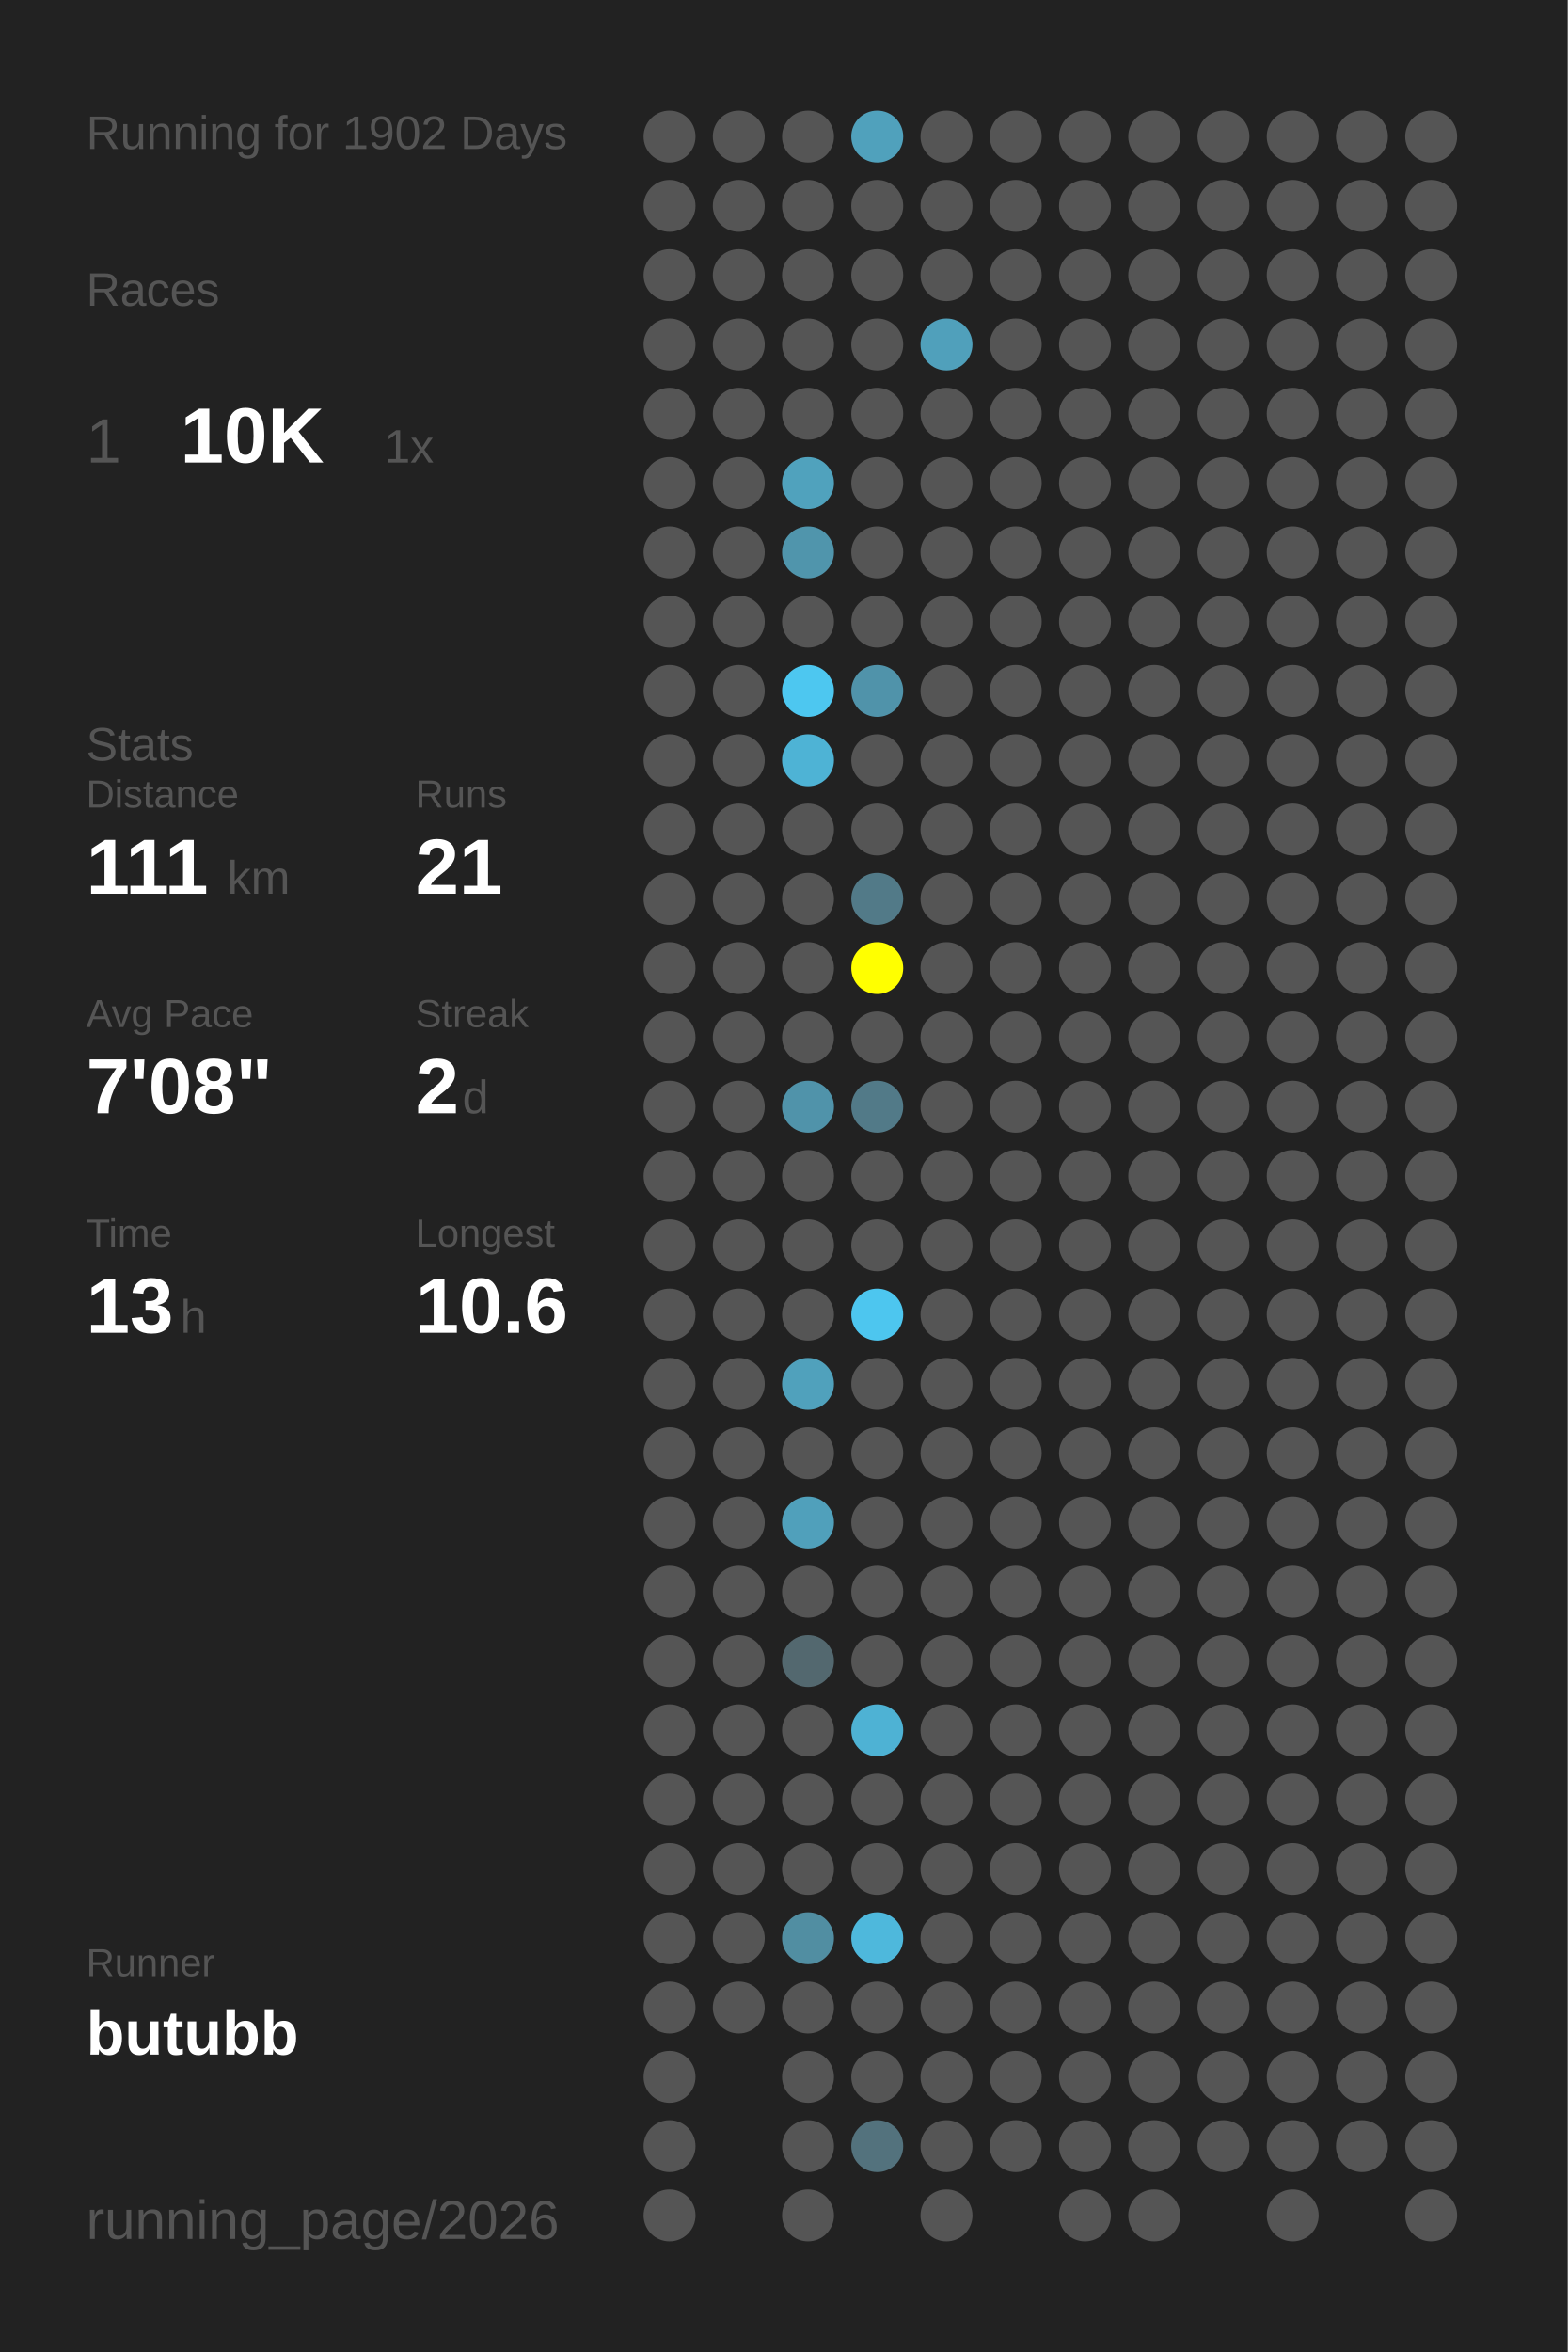
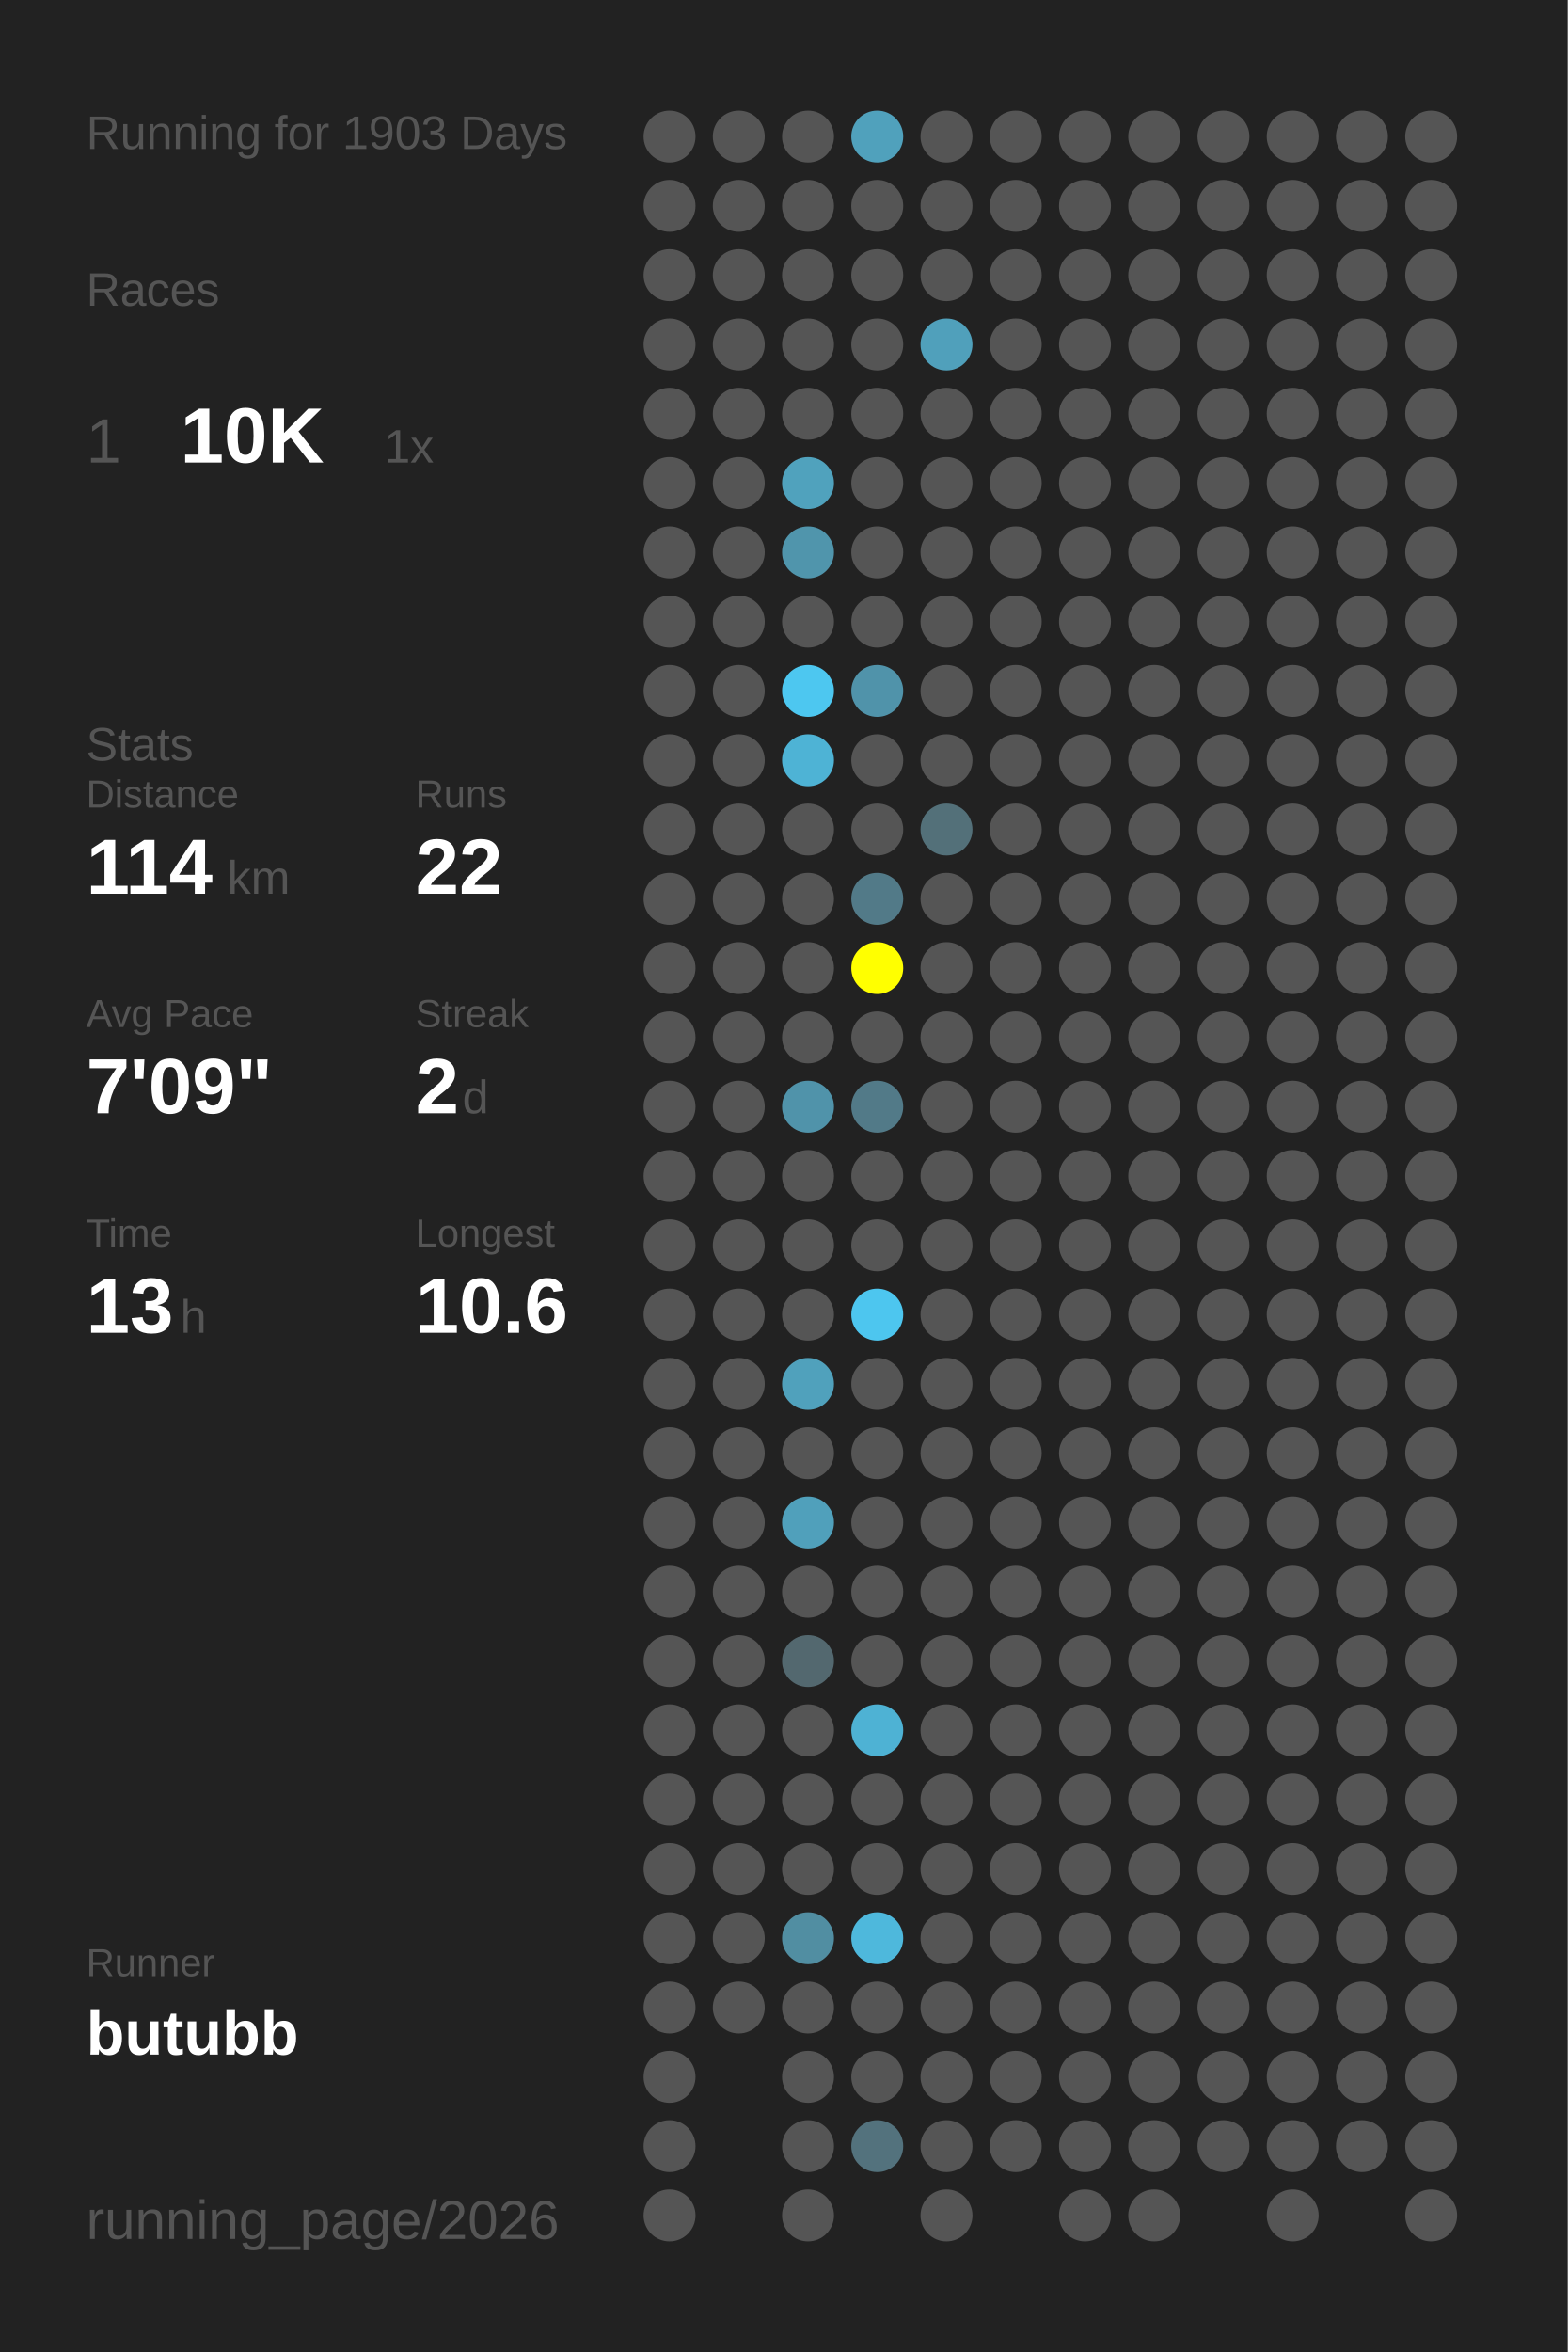
<svg xmlns="http://www.w3.org/2000/svg" baseProfile="full" height="300mm" version="1.1" viewBox="0,0,200,300" width="200mm">
  <defs />
  <rect fill="#222222" height="300" width="200" x="0" y="0" />
-   <text fill="#555555" style="font-size:6px; font-family:Arial;" x="11" y="19">Running for 1902 Days</text>
+   <text fill="#555555" style="font-size:6px; font-family:Arial;" x="11" y="19">Running for 1903 Days</text>
  <text fill="#555555" style="font-size:6px; font-family:Arial;" x="11" y="39">Races</text>
  <text fill="#555555" style="font-size:8px; font-family:Arial;" x="11" y="59">1</text>
  <text fill="#FFFFFF" style="font-size:10px; font-family:Arial; font-weight:bold;" x="23" y="59">10K</text>
  <text fill="#555555" style="font-size:6px; font-family:Arial;" x="49" y="59">1x</text>
  <text fill="#555555" style="font-size:6px; font-family:Arial;" x="11" y="97">Stats</text>
  <text fill="#555555" style="font-size:5px; font-family:Arial;" x="11" y="103">Distance</text>
-   <text fill="#FFFFFF" style="font-size:10px; font-family:Arial; font-weight:bold;" x="11" y="114">111</text>
+   <text fill="#FFFFFF" style="font-size:10px; font-family:Arial; font-weight:bold;" x="11" y="114">114</text>
  <text fill="#555555" style="font-size:6px; font-family:Arial;" x="29" y="114">km</text>
  <text fill="#555555" style="font-size:5px; font-family:Arial;" x="53" y="103">Runs</text>
-   <text fill="#FFFFFF" style="font-size:10px; font-family:Arial; font-weight:bold;" x="53" y="114">21</text>
+   <text fill="#FFFFFF" style="font-size:10px; font-family:Arial; font-weight:bold;" x="53" y="114">22</text>
  <text fill="#555555" style="font-size:5px; font-family:Arial;" x="11" y="131">Avg Pace</text>
-   <text fill="#FFFFFF" style="font-size:10px; font-family:Arial; font-weight:bold;" x="11" y="142">7'08"</text>
+   <text fill="#FFFFFF" style="font-size:10px; font-family:Arial; font-weight:bold;" x="11" y="142">7'09"</text>
  <text fill="#555555" style="font-size:5px; font-family:Arial;" x="53" y="131">Streak</text>
  <text fill="#FFFFFF" style="font-size:10px; font-family:Arial; font-weight:bold;" x="53" y="142">2</text>
  <text fill="#555555" style="font-size:6px; font-family:Arial;" x="59" y="142">d</text>
  <text fill="#555555" style="font-size:5px; font-family:Arial;" x="11" y="159">Time</text>
  <text fill="#FFFFFF" style="font-size:10px; font-family:Arial; font-weight:bold;" x="11" y="170">13</text>
  <text fill="#555555" style="font-size:6px; font-family:Arial;" x="23" y="170">h</text>
  <text fill="#555555" style="font-size:5px; font-family:Arial;" x="53" y="159">Longest</text>
  <text fill="#FFFFFF" style="font-size:10px; font-family:Arial; font-weight:bold;" x="53" y="170">10.6</text>
  <text fill="#555555" style="font-size:5px; font-family:Arial;" x="11" y="252.065">Runner</text>
  <text fill="#FFFFFF" style="font-size:8px; font-family:Arial; font-weight:bold;" x="11" y="262.065">butubb</text>
  <text fill="#555555" style="font-size:7px; font-family:Arial;" x="11" y="285.581">running_page/2026</text>
  <circle cx="85.417" cy="17.419" fill="#555555" r="3.312" />
  <circle cx="85.417" cy="26.258" fill="#555555" r="3.312" />
  <circle cx="85.417" cy="35.097" fill="#555555" r="3.312" />
  <circle cx="85.417" cy="43.935" fill="#555555" r="3.312" />
  <circle cx="85.417" cy="52.774" fill="#555555" r="3.312" />
  <circle cx="85.417" cy="61.613" fill="#555555" r="3.312" />
  <circle cx="85.417" cy="70.452" fill="#555555" r="3.312" />
  <circle cx="85.417" cy="79.29" fill="#555555" r="3.312" />
  <circle cx="85.417" cy="88.129" fill="#555555" r="3.312" />
  <circle cx="85.417" cy="96.968" fill="#555555" r="3.312" />
  <circle cx="85.417" cy="105.806" fill="#555555" r="3.312" />
  <circle cx="85.417" cy="114.645" fill="#555555" r="3.312" />
  <circle cx="85.417" cy="123.484" fill="#555555" r="3.312" />
  <circle cx="85.417" cy="132.323" fill="#555555" r="3.312" />
  <circle cx="85.417" cy="141.161" fill="#555555" r="3.312" />
  <circle cx="85.417" cy="150" fill="#555555" r="3.312" />
  <circle cx="85.417" cy="158.839" fill="#555555" r="3.312" />
  <circle cx="85.417" cy="167.677" fill="#555555" r="3.312" />
  <circle cx="85.417" cy="176.516" fill="#555555" r="3.312" />
  <circle cx="85.417" cy="185.355" fill="#555555" r="3.312" />
  <circle cx="85.417" cy="194.194" fill="#555555" r="3.312" />
  <circle cx="85.417" cy="203.032" fill="#555555" r="3.312" />
  <circle cx="85.417" cy="211.871" fill="#555555" r="3.312" />
  <circle cx="85.417" cy="220.71" fill="#555555" r="3.312" />
  <circle cx="85.417" cy="229.548" fill="#555555" r="3.312" />
  <circle cx="85.417" cy="238.387" fill="#555555" r="3.312" />
  <circle cx="85.417" cy="247.226" fill="#555555" r="3.312" />
  <circle cx="85.417" cy="256.065" fill="#555555" r="3.312" />
  <circle cx="85.417" cy="264.903" fill="#555555" r="3.312" />
  <circle cx="85.417" cy="273.742" fill="#555555" r="3.312" />
  <circle cx="85.417" cy="282.581" fill="#555555" r="3.312" />
  <circle cx="94.25" cy="17.419" fill="#555555" r="3.312" />
  <circle cx="94.25" cy="26.258" fill="#555555" r="3.312" />
  <circle cx="94.25" cy="35.097" fill="#555555" r="3.312" />
  <circle cx="94.25" cy="43.935" fill="#555555" r="3.312" />
  <circle cx="94.25" cy="52.774" fill="#555555" r="3.312" />
  <circle cx="94.25" cy="61.613" fill="#555555" r="3.312" />
  <circle cx="94.25" cy="70.452" fill="#555555" r="3.312" />
  <circle cx="94.25" cy="79.29" fill="#555555" r="3.312" />
  <circle cx="94.25" cy="88.129" fill="#555555" r="3.312" />
  <circle cx="94.25" cy="96.968" fill="#555555" r="3.312" />
  <circle cx="94.25" cy="105.806" fill="#555555" r="3.312" />
  <circle cx="94.25" cy="114.645" fill="#555555" r="3.312" />
  <circle cx="94.25" cy="123.484" fill="#555555" r="3.312" />
  <circle cx="94.25" cy="132.323" fill="#555555" r="3.312" />
  <circle cx="94.25" cy="141.161" fill="#555555" r="3.312" />
  <circle cx="94.25" cy="150" fill="#555555" r="3.312" />
  <circle cx="94.25" cy="158.839" fill="#555555" r="3.312" />
  <circle cx="94.25" cy="167.677" fill="#555555" r="3.312" />
  <circle cx="94.25" cy="176.516" fill="#555555" r="3.312" />
  <circle cx="94.25" cy="185.355" fill="#555555" r="3.312" />
  <circle cx="94.25" cy="194.194" fill="#555555" r="3.312" />
  <circle cx="94.25" cy="203.032" fill="#555555" r="3.312" />
  <circle cx="94.25" cy="211.871" fill="#555555" r="3.312" />
  <circle cx="94.25" cy="220.71" fill="#555555" r="3.312" />
  <circle cx="94.25" cy="229.548" fill="#555555" r="3.312" />
  <circle cx="94.25" cy="238.387" fill="#555555" r="3.312" />
  <circle cx="94.25" cy="247.226" fill="#555555" r="3.312" />
  <circle cx="94.25" cy="256.065" fill="#555555" r="3.312" />
  <circle cx="103.083" cy="17.419" fill="#555555" r="3.312" />
  <circle cx="103.083" cy="26.258" fill="#555555" r="3.312" />
  <circle cx="103.083" cy="35.097" fill="#555555" r="3.312" />
  <circle cx="103.083" cy="43.935" fill="#555555" r="3.312" />
  <circle cx="103.083" cy="52.774" fill="#555555" r="3.312" />
  <circle cx="103.083" cy="61.613" fill="#50a2bd" r="3.312" />
  <circle cx="103.083" cy="70.452" fill="#5095ac" r="3.312" />
  <circle cx="103.083" cy="79.29" fill="#555555" r="3.312" />
  <circle cx="103.083" cy="88.129" fill="#4dc7f0" r="3.312" />
  <circle cx="103.083" cy="96.968" fill="#4eb3d5" r="3.312" />
  <circle cx="103.083" cy="105.806" fill="#555555" r="3.312" />
  <circle cx="103.083" cy="114.645" fill="#555555" r="3.312" />
  <circle cx="103.083" cy="123.484" fill="#555555" r="3.312" />
  <circle cx="103.083" cy="132.323" fill="#555555" r="3.312" />
  <circle cx="103.083" cy="141.161" fill="#5093aa" r="3.312" />
  <circle cx="103.083" cy="150" fill="#555555" r="3.312" />
  <circle cx="103.083" cy="158.839" fill="#555555" r="3.312" />
  <circle cx="103.083" cy="167.677" fill="#555555" r="3.312" />
  <circle cx="103.083" cy="176.516" fill="#50a1bc" r="3.312" />
  <circle cx="103.083" cy="185.355" fill="#555555" r="3.312" />
  <circle cx="103.083" cy="194.194" fill="#50a0bb" r="3.312" />
  <circle cx="103.083" cy="203.032" fill="#555555" r="3.312" />
  <circle cx="103.083" cy="211.871" fill="#53686f" r="3.312" />
  <circle cx="103.083" cy="220.71" fill="#555555" r="3.312" />
  <circle cx="103.083" cy="229.548" fill="#555555" r="3.312" />
  <circle cx="103.083" cy="238.387" fill="#555555" r="3.312" />
  <circle cx="103.083" cy="247.226" fill="#518ea2" r="3.312" />
  <circle cx="103.083" cy="256.065" fill="#555555" r="3.312" />
  <circle cx="103.083" cy="264.903" fill="#555555" r="3.312" />
  <circle cx="103.083" cy="273.742" fill="#555555" r="3.312" />
  <circle cx="103.083" cy="282.581" fill="#555555" r="3.312" />
  <circle cx="111.917" cy="17.419" fill="#50a1bc" r="3.312" />
  <circle cx="111.917" cy="26.258" fill="#555555" r="3.312" />
  <circle cx="111.917" cy="35.097" fill="#555555" r="3.312" />
  <circle cx="111.917" cy="43.935" fill="#555555" r="3.312" />
  <circle cx="111.917" cy="52.774" fill="#555555" r="3.312" />
  <circle cx="111.917" cy="61.613" fill="#555555" r="3.312" />
  <circle cx="111.917" cy="70.452" fill="#555555" r="3.312" />
  <circle cx="111.917" cy="79.29" fill="#555555" r="3.312" />
  <circle cx="111.917" cy="88.129" fill="#5093aa" r="3.312" />
  <circle cx="111.917" cy="96.968" fill="#555555" r="3.312" />
  <circle cx="111.917" cy="105.806" fill="#555555" r="3.312" />
  <circle cx="111.917" cy="114.645" fill="#527a88" r="3.312" />
  <circle cx="111.917" cy="123.484" fill="#FFFF00" r="3.312" />
  <circle cx="111.917" cy="132.323" fill="#555555" r="3.312" />
  <circle cx="111.917" cy="141.161" fill="#527a88" r="3.312" />
  <circle cx="111.917" cy="150" fill="#555555" r="3.312" />
  <circle cx="111.917" cy="158.839" fill="#555555" r="3.312" />
  <circle cx="111.917" cy="167.677" fill="#4dc6ef" r="3.312" />
  <circle cx="111.917" cy="176.516" fill="#555555" r="3.312" />
  <circle cx="111.917" cy="185.355" fill="#555555" r="3.312" />
  <circle cx="111.917" cy="194.194" fill="#555555" r="3.312" />
  <circle cx="111.917" cy="203.032" fill="#555555" r="3.312" />
  <circle cx="111.917" cy="211.871" fill="#555555" r="3.312" />
  <circle cx="111.917" cy="220.71" fill="#4eb2d4" r="3.312" />
  <circle cx="111.917" cy="229.548" fill="#555555" r="3.312" />
  <circle cx="111.917" cy="238.387" fill="#555555" r="3.312" />
  <circle cx="111.917" cy="247.226" fill="#4eb8dc" r="3.312" />
  <circle cx="111.917" cy="256.065" fill="#555555" r="3.312" />
  <circle cx="111.917" cy="264.903" fill="#555555" r="3.312" />
  <circle cx="111.917" cy="273.742" fill="#53727d" r="3.312" />
  <circle cx="120.75" cy="17.419" fill="#555555" r="3.312" />
  <circle cx="120.75" cy="26.258" fill="#555555" r="3.312" />
  <circle cx="120.75" cy="35.097" fill="#555555" r="3.312" />
  <circle cx="120.75" cy="43.935" fill="#50a0bb" r="3.312" />
  <circle cx="120.75" cy="52.774" fill="#555555" r="3.312" />
  <circle cx="120.75" cy="61.613" fill="#555555" r="3.312" />
  <circle cx="120.75" cy="70.452" fill="#555555" r="3.312" />
  <circle cx="120.75" cy="79.29" fill="#555555" r="3.312" />
  <circle cx="120.75" cy="88.129" fill="#555555" r="3.312" />
  <circle cx="120.75" cy="96.968" fill="#555555" r="3.312" />
-   <circle cx="120.75" cy="105.806" fill="#555555" r="3.312" />
+   <circle cx="120.75" cy="105.806" fill="#537079" r="3.312" />
  <circle cx="120.75" cy="114.645" fill="#555555" r="3.312" />
  <circle cx="120.75" cy="123.484" fill="#555555" r="3.312" />
  <circle cx="120.75" cy="132.323" fill="#555555" r="3.312" />
  <circle cx="120.75" cy="141.161" fill="#555555" r="3.312" />
  <circle cx="120.75" cy="150" fill="#555555" r="3.312" />
  <circle cx="120.75" cy="158.839" fill="#555555" r="3.312" />
  <circle cx="120.75" cy="167.677" fill="#555555" r="3.312" />
  <circle cx="120.75" cy="176.516" fill="#555555" r="3.312" />
  <circle cx="120.75" cy="185.355" fill="#555555" r="3.312" />
  <circle cx="120.75" cy="194.194" fill="#555555" r="3.312" />
  <circle cx="120.75" cy="203.032" fill="#555555" r="3.312" />
  <circle cx="120.75" cy="211.871" fill="#555555" r="3.312" />
  <circle cx="120.75" cy="220.71" fill="#555555" r="3.312" />
  <circle cx="120.75" cy="229.548" fill="#555555" r="3.312" />
  <circle cx="120.75" cy="238.387" fill="#555555" r="3.312" />
  <circle cx="120.75" cy="247.226" fill="#555555" r="3.312" />
  <circle cx="120.75" cy="256.065" fill="#555555" r="3.312" />
  <circle cx="120.75" cy="264.903" fill="#555555" r="3.312" />
  <circle cx="120.75" cy="273.742" fill="#555555" r="3.312" />
  <circle cx="120.75" cy="282.581" fill="#555555" r="3.312" />
  <circle cx="129.583" cy="17.419" fill="#555555" r="3.312" />
  <circle cx="129.583" cy="26.258" fill="#555555" r="3.312" />
  <circle cx="129.583" cy="35.097" fill="#555555" r="3.312" />
  <circle cx="129.583" cy="43.935" fill="#555555" r="3.312" />
  <circle cx="129.583" cy="52.774" fill="#555555" r="3.312" />
  <circle cx="129.583" cy="61.613" fill="#555555" r="3.312" />
  <circle cx="129.583" cy="70.452" fill="#555555" r="3.312" />
  <circle cx="129.583" cy="79.29" fill="#555555" r="3.312" />
  <circle cx="129.583" cy="88.129" fill="#555555" r="3.312" />
  <circle cx="129.583" cy="96.968" fill="#555555" r="3.312" />
  <circle cx="129.583" cy="105.806" fill="#555555" r="3.312" />
  <circle cx="129.583" cy="114.645" fill="#555555" r="3.312" />
  <circle cx="129.583" cy="123.484" fill="#555555" r="3.312" />
  <circle cx="129.583" cy="132.323" fill="#555555" r="3.312" />
  <circle cx="129.583" cy="141.161" fill="#555555" r="3.312" />
  <circle cx="129.583" cy="150" fill="#555555" r="3.312" />
  <circle cx="129.583" cy="158.839" fill="#555555" r="3.312" />
  <circle cx="129.583" cy="167.677" fill="#555555" r="3.312" />
  <circle cx="129.583" cy="176.516" fill="#555555" r="3.312" />
  <circle cx="129.583" cy="185.355" fill="#555555" r="3.312" />
  <circle cx="129.583" cy="194.194" fill="#555555" r="3.312" />
  <circle cx="129.583" cy="203.032" fill="#555555" r="3.312" />
  <circle cx="129.583" cy="211.871" fill="#555555" r="3.312" />
  <circle cx="129.583" cy="220.71" fill="#555555" r="3.312" />
  <circle cx="129.583" cy="229.548" fill="#555555" r="3.312" />
  <circle cx="129.583" cy="238.387" fill="#555555" r="3.312" />
  <circle cx="129.583" cy="247.226" fill="#555555" r="3.312" />
  <circle cx="129.583" cy="256.065" fill="#555555" r="3.312" />
  <circle cx="129.583" cy="264.903" fill="#555555" r="3.312" />
  <circle cx="129.583" cy="273.742" fill="#555555" r="3.312" />
  <circle cx="138.417" cy="17.419" fill="#555555" r="3.312" />
  <circle cx="138.417" cy="26.258" fill="#555555" r="3.312" />
  <circle cx="138.417" cy="35.097" fill="#555555" r="3.312" />
  <circle cx="138.417" cy="43.935" fill="#555555" r="3.312" />
  <circle cx="138.417" cy="52.774" fill="#555555" r="3.312" />
  <circle cx="138.417" cy="61.613" fill="#555555" r="3.312" />
  <circle cx="138.417" cy="70.452" fill="#555555" r="3.312" />
  <circle cx="138.417" cy="79.29" fill="#555555" r="3.312" />
  <circle cx="138.417" cy="88.129" fill="#555555" r="3.312" />
  <circle cx="138.417" cy="96.968" fill="#555555" r="3.312" />
  <circle cx="138.417" cy="105.806" fill="#555555" r="3.312" />
  <circle cx="138.417" cy="114.645" fill="#555555" r="3.312" />
  <circle cx="138.417" cy="123.484" fill="#555555" r="3.312" />
  <circle cx="138.417" cy="132.323" fill="#555555" r="3.312" />
  <circle cx="138.417" cy="141.161" fill="#555555" r="3.312" />
  <circle cx="138.417" cy="150" fill="#555555" r="3.312" />
  <circle cx="138.417" cy="158.839" fill="#555555" r="3.312" />
  <circle cx="138.417" cy="167.677" fill="#555555" r="3.312" />
  <circle cx="138.417" cy="176.516" fill="#555555" r="3.312" />
  <circle cx="138.417" cy="185.355" fill="#555555" r="3.312" />
  <circle cx="138.417" cy="194.194" fill="#555555" r="3.312" />
  <circle cx="138.417" cy="203.032" fill="#555555" r="3.312" />
  <circle cx="138.417" cy="211.871" fill="#555555" r="3.312" />
  <circle cx="138.417" cy="220.71" fill="#555555" r="3.312" />
  <circle cx="138.417" cy="229.548" fill="#555555" r="3.312" />
  <circle cx="138.417" cy="238.387" fill="#555555" r="3.312" />
  <circle cx="138.417" cy="247.226" fill="#555555" r="3.312" />
  <circle cx="138.417" cy="256.065" fill="#555555" r="3.312" />
  <circle cx="138.417" cy="264.903" fill="#555555" r="3.312" />
  <circle cx="138.417" cy="273.742" fill="#555555" r="3.312" />
  <circle cx="138.417" cy="282.581" fill="#555555" r="3.312" />
  <circle cx="147.25" cy="17.419" fill="#555555" r="3.312" />
  <circle cx="147.25" cy="26.258" fill="#555555" r="3.312" />
  <circle cx="147.25" cy="35.097" fill="#555555" r="3.312" />
  <circle cx="147.25" cy="43.935" fill="#555555" r="3.312" />
  <circle cx="147.25" cy="52.774" fill="#555555" r="3.312" />
  <circle cx="147.25" cy="61.613" fill="#555555" r="3.312" />
  <circle cx="147.25" cy="70.452" fill="#555555" r="3.312" />
  <circle cx="147.25" cy="79.29" fill="#555555" r="3.312" />
  <circle cx="147.25" cy="88.129" fill="#555555" r="3.312" />
  <circle cx="147.25" cy="96.968" fill="#555555" r="3.312" />
  <circle cx="147.25" cy="105.806" fill="#555555" r="3.312" />
  <circle cx="147.25" cy="114.645" fill="#555555" r="3.312" />
  <circle cx="147.25" cy="123.484" fill="#555555" r="3.312" />
  <circle cx="147.25" cy="132.323" fill="#555555" r="3.312" />
  <circle cx="147.25" cy="141.161" fill="#555555" r="3.312" />
  <circle cx="147.25" cy="150" fill="#555555" r="3.312" />
  <circle cx="147.25" cy="158.839" fill="#555555" r="3.312" />
  <circle cx="147.25" cy="167.677" fill="#555555" r="3.312" />
  <circle cx="147.25" cy="176.516" fill="#555555" r="3.312" />
  <circle cx="147.25" cy="185.355" fill="#555555" r="3.312" />
  <circle cx="147.25" cy="194.194" fill="#555555" r="3.312" />
  <circle cx="147.25" cy="203.032" fill="#555555" r="3.312" />
  <circle cx="147.25" cy="211.871" fill="#555555" r="3.312" />
  <circle cx="147.25" cy="220.71" fill="#555555" r="3.312" />
  <circle cx="147.25" cy="229.548" fill="#555555" r="3.312" />
  <circle cx="147.25" cy="238.387" fill="#555555" r="3.312" />
  <circle cx="147.25" cy="247.226" fill="#555555" r="3.312" />
  <circle cx="147.25" cy="256.065" fill="#555555" r="3.312" />
  <circle cx="147.25" cy="264.903" fill="#555555" r="3.312" />
  <circle cx="147.25" cy="273.742" fill="#555555" r="3.312" />
  <circle cx="147.25" cy="282.581" fill="#555555" r="3.312" />
  <circle cx="156.083" cy="17.419" fill="#555555" r="3.312" />
  <circle cx="156.083" cy="26.258" fill="#555555" r="3.312" />
  <circle cx="156.083" cy="35.097" fill="#555555" r="3.312" />
  <circle cx="156.083" cy="43.935" fill="#555555" r="3.312" />
  <circle cx="156.083" cy="52.774" fill="#555555" r="3.312" />
  <circle cx="156.083" cy="61.613" fill="#555555" r="3.312" />
  <circle cx="156.083" cy="70.452" fill="#555555" r="3.312" />
  <circle cx="156.083" cy="79.29" fill="#555555" r="3.312" />
  <circle cx="156.083" cy="88.129" fill="#555555" r="3.312" />
  <circle cx="156.083" cy="96.968" fill="#555555" r="3.312" />
  <circle cx="156.083" cy="105.806" fill="#555555" r="3.312" />
  <circle cx="156.083" cy="114.645" fill="#555555" r="3.312" />
  <circle cx="156.083" cy="123.484" fill="#555555" r="3.312" />
  <circle cx="156.083" cy="132.323" fill="#555555" r="3.312" />
  <circle cx="156.083" cy="141.161" fill="#555555" r="3.312" />
  <circle cx="156.083" cy="150" fill="#555555" r="3.312" />
  <circle cx="156.083" cy="158.839" fill="#555555" r="3.312" />
  <circle cx="156.083" cy="167.677" fill="#555555" r="3.312" />
  <circle cx="156.083" cy="176.516" fill="#555555" r="3.312" />
  <circle cx="156.083" cy="185.355" fill="#555555" r="3.312" />
  <circle cx="156.083" cy="194.194" fill="#555555" r="3.312" />
  <circle cx="156.083" cy="203.032" fill="#555555" r="3.312" />
  <circle cx="156.083" cy="211.871" fill="#555555" r="3.312" />
  <circle cx="156.083" cy="220.71" fill="#555555" r="3.312" />
  <circle cx="156.083" cy="229.548" fill="#555555" r="3.312" />
  <circle cx="156.083" cy="238.387" fill="#555555" r="3.312" />
  <circle cx="156.083" cy="247.226" fill="#555555" r="3.312" />
  <circle cx="156.083" cy="256.065" fill="#555555" r="3.312" />
  <circle cx="156.083" cy="264.903" fill="#555555" r="3.312" />
  <circle cx="156.083" cy="273.742" fill="#555555" r="3.312" />
  <circle cx="164.917" cy="17.419" fill="#555555" r="3.312" />
  <circle cx="164.917" cy="26.258" fill="#555555" r="3.312" />
  <circle cx="164.917" cy="35.097" fill="#555555" r="3.312" />
  <circle cx="164.917" cy="43.935" fill="#555555" r="3.312" />
  <circle cx="164.917" cy="52.774" fill="#555555" r="3.312" />
  <circle cx="164.917" cy="61.613" fill="#555555" r="3.312" />
  <circle cx="164.917" cy="70.452" fill="#555555" r="3.312" />
  <circle cx="164.917" cy="79.29" fill="#555555" r="3.312" />
  <circle cx="164.917" cy="88.129" fill="#555555" r="3.312" />
  <circle cx="164.917" cy="96.968" fill="#555555" r="3.312" />
  <circle cx="164.917" cy="105.806" fill="#555555" r="3.312" />
  <circle cx="164.917" cy="114.645" fill="#555555" r="3.312" />
  <circle cx="164.917" cy="123.484" fill="#555555" r="3.312" />
  <circle cx="164.917" cy="132.323" fill="#555555" r="3.312" />
  <circle cx="164.917" cy="141.161" fill="#555555" r="3.312" />
  <circle cx="164.917" cy="150" fill="#555555" r="3.312" />
  <circle cx="164.917" cy="158.839" fill="#555555" r="3.312" />
  <circle cx="164.917" cy="167.677" fill="#555555" r="3.312" />
  <circle cx="164.917" cy="176.516" fill="#555555" r="3.312" />
  <circle cx="164.917" cy="185.355" fill="#555555" r="3.312" />
  <circle cx="164.917" cy="194.194" fill="#555555" r="3.312" />
  <circle cx="164.917" cy="203.032" fill="#555555" r="3.312" />
  <circle cx="164.917" cy="211.871" fill="#555555" r="3.312" />
  <circle cx="164.917" cy="220.71" fill="#555555" r="3.312" />
  <circle cx="164.917" cy="229.548" fill="#555555" r="3.312" />
  <circle cx="164.917" cy="238.387" fill="#555555" r="3.312" />
  <circle cx="164.917" cy="247.226" fill="#555555" r="3.312" />
  <circle cx="164.917" cy="256.065" fill="#555555" r="3.312" />
  <circle cx="164.917" cy="264.903" fill="#555555" r="3.312" />
  <circle cx="164.917" cy="273.742" fill="#555555" r="3.312" />
  <circle cx="164.917" cy="282.581" fill="#555555" r="3.312" />
  <circle cx="173.75" cy="17.419" fill="#555555" r="3.312" />
  <circle cx="173.75" cy="26.258" fill="#555555" r="3.312" />
  <circle cx="173.75" cy="35.097" fill="#555555" r="3.312" />
  <circle cx="173.75" cy="43.935" fill="#555555" r="3.312" />
  <circle cx="173.75" cy="52.774" fill="#555555" r="3.312" />
  <circle cx="173.75" cy="61.613" fill="#555555" r="3.312" />
  <circle cx="173.75" cy="70.452" fill="#555555" r="3.312" />
  <circle cx="173.75" cy="79.29" fill="#555555" r="3.312" />
  <circle cx="173.75" cy="88.129" fill="#555555" r="3.312" />
  <circle cx="173.75" cy="96.968" fill="#555555" r="3.312" />
  <circle cx="173.75" cy="105.806" fill="#555555" r="3.312" />
  <circle cx="173.75" cy="114.645" fill="#555555" r="3.312" />
  <circle cx="173.75" cy="123.484" fill="#555555" r="3.312" />
  <circle cx="173.75" cy="132.323" fill="#555555" r="3.312" />
  <circle cx="173.75" cy="141.161" fill="#555555" r="3.312" />
  <circle cx="173.75" cy="150" fill="#555555" r="3.312" />
  <circle cx="173.75" cy="158.839" fill="#555555" r="3.312" />
  <circle cx="173.75" cy="167.677" fill="#555555" r="3.312" />
  <circle cx="173.75" cy="176.516" fill="#555555" r="3.312" />
  <circle cx="173.75" cy="185.355" fill="#555555" r="3.312" />
  <circle cx="173.75" cy="194.194" fill="#555555" r="3.312" />
  <circle cx="173.75" cy="203.032" fill="#555555" r="3.312" />
  <circle cx="173.75" cy="211.871" fill="#555555" r="3.312" />
  <circle cx="173.75" cy="220.71" fill="#555555" r="3.312" />
  <circle cx="173.75" cy="229.548" fill="#555555" r="3.312" />
  <circle cx="173.75" cy="238.387" fill="#555555" r="3.312" />
  <circle cx="173.75" cy="247.226" fill="#555555" r="3.312" />
  <circle cx="173.75" cy="256.065" fill="#555555" r="3.312" />
  <circle cx="173.75" cy="264.903" fill="#555555" r="3.312" />
  <circle cx="173.75" cy="273.742" fill="#555555" r="3.312" />
  <circle cx="182.583" cy="17.419" fill="#555555" r="3.312" />
  <circle cx="182.583" cy="26.258" fill="#555555" r="3.312" />
  <circle cx="182.583" cy="35.097" fill="#555555" r="3.312" />
  <circle cx="182.583" cy="43.935" fill="#555555" r="3.312" />
  <circle cx="182.583" cy="52.774" fill="#555555" r="3.312" />
  <circle cx="182.583" cy="61.613" fill="#555555" r="3.312" />
  <circle cx="182.583" cy="70.452" fill="#555555" r="3.312" />
  <circle cx="182.583" cy="79.29" fill="#555555" r="3.312" />
  <circle cx="182.583" cy="88.129" fill="#555555" r="3.312" />
  <circle cx="182.583" cy="96.968" fill="#555555" r="3.312" />
  <circle cx="182.583" cy="105.806" fill="#555555" r="3.312" />
  <circle cx="182.583" cy="114.645" fill="#555555" r="3.312" />
  <circle cx="182.583" cy="123.484" fill="#555555" r="3.312" />
  <circle cx="182.583" cy="132.323" fill="#555555" r="3.312" />
  <circle cx="182.583" cy="141.161" fill="#555555" r="3.312" />
  <circle cx="182.583" cy="150" fill="#555555" r="3.312" />
  <circle cx="182.583" cy="158.839" fill="#555555" r="3.312" />
  <circle cx="182.583" cy="167.677" fill="#555555" r="3.312" />
  <circle cx="182.583" cy="176.516" fill="#555555" r="3.312" />
  <circle cx="182.583" cy="185.355" fill="#555555" r="3.312" />
  <circle cx="182.583" cy="194.194" fill="#555555" r="3.312" />
  <circle cx="182.583" cy="203.032" fill="#555555" r="3.312" />
  <circle cx="182.583" cy="211.871" fill="#555555" r="3.312" />
  <circle cx="182.583" cy="220.71" fill="#555555" r="3.312" />
  <circle cx="182.583" cy="229.548" fill="#555555" r="3.312" />
  <circle cx="182.583" cy="238.387" fill="#555555" r="3.312" />
  <circle cx="182.583" cy="247.226" fill="#555555" r="3.312" />
  <circle cx="182.583" cy="256.065" fill="#555555" r="3.312" />
  <circle cx="182.583" cy="264.903" fill="#555555" r="3.312" />
  <circle cx="182.583" cy="273.742" fill="#555555" r="3.312" />
  <circle cx="182.583" cy="282.581" fill="#555555" r="3.312" />
</svg>
